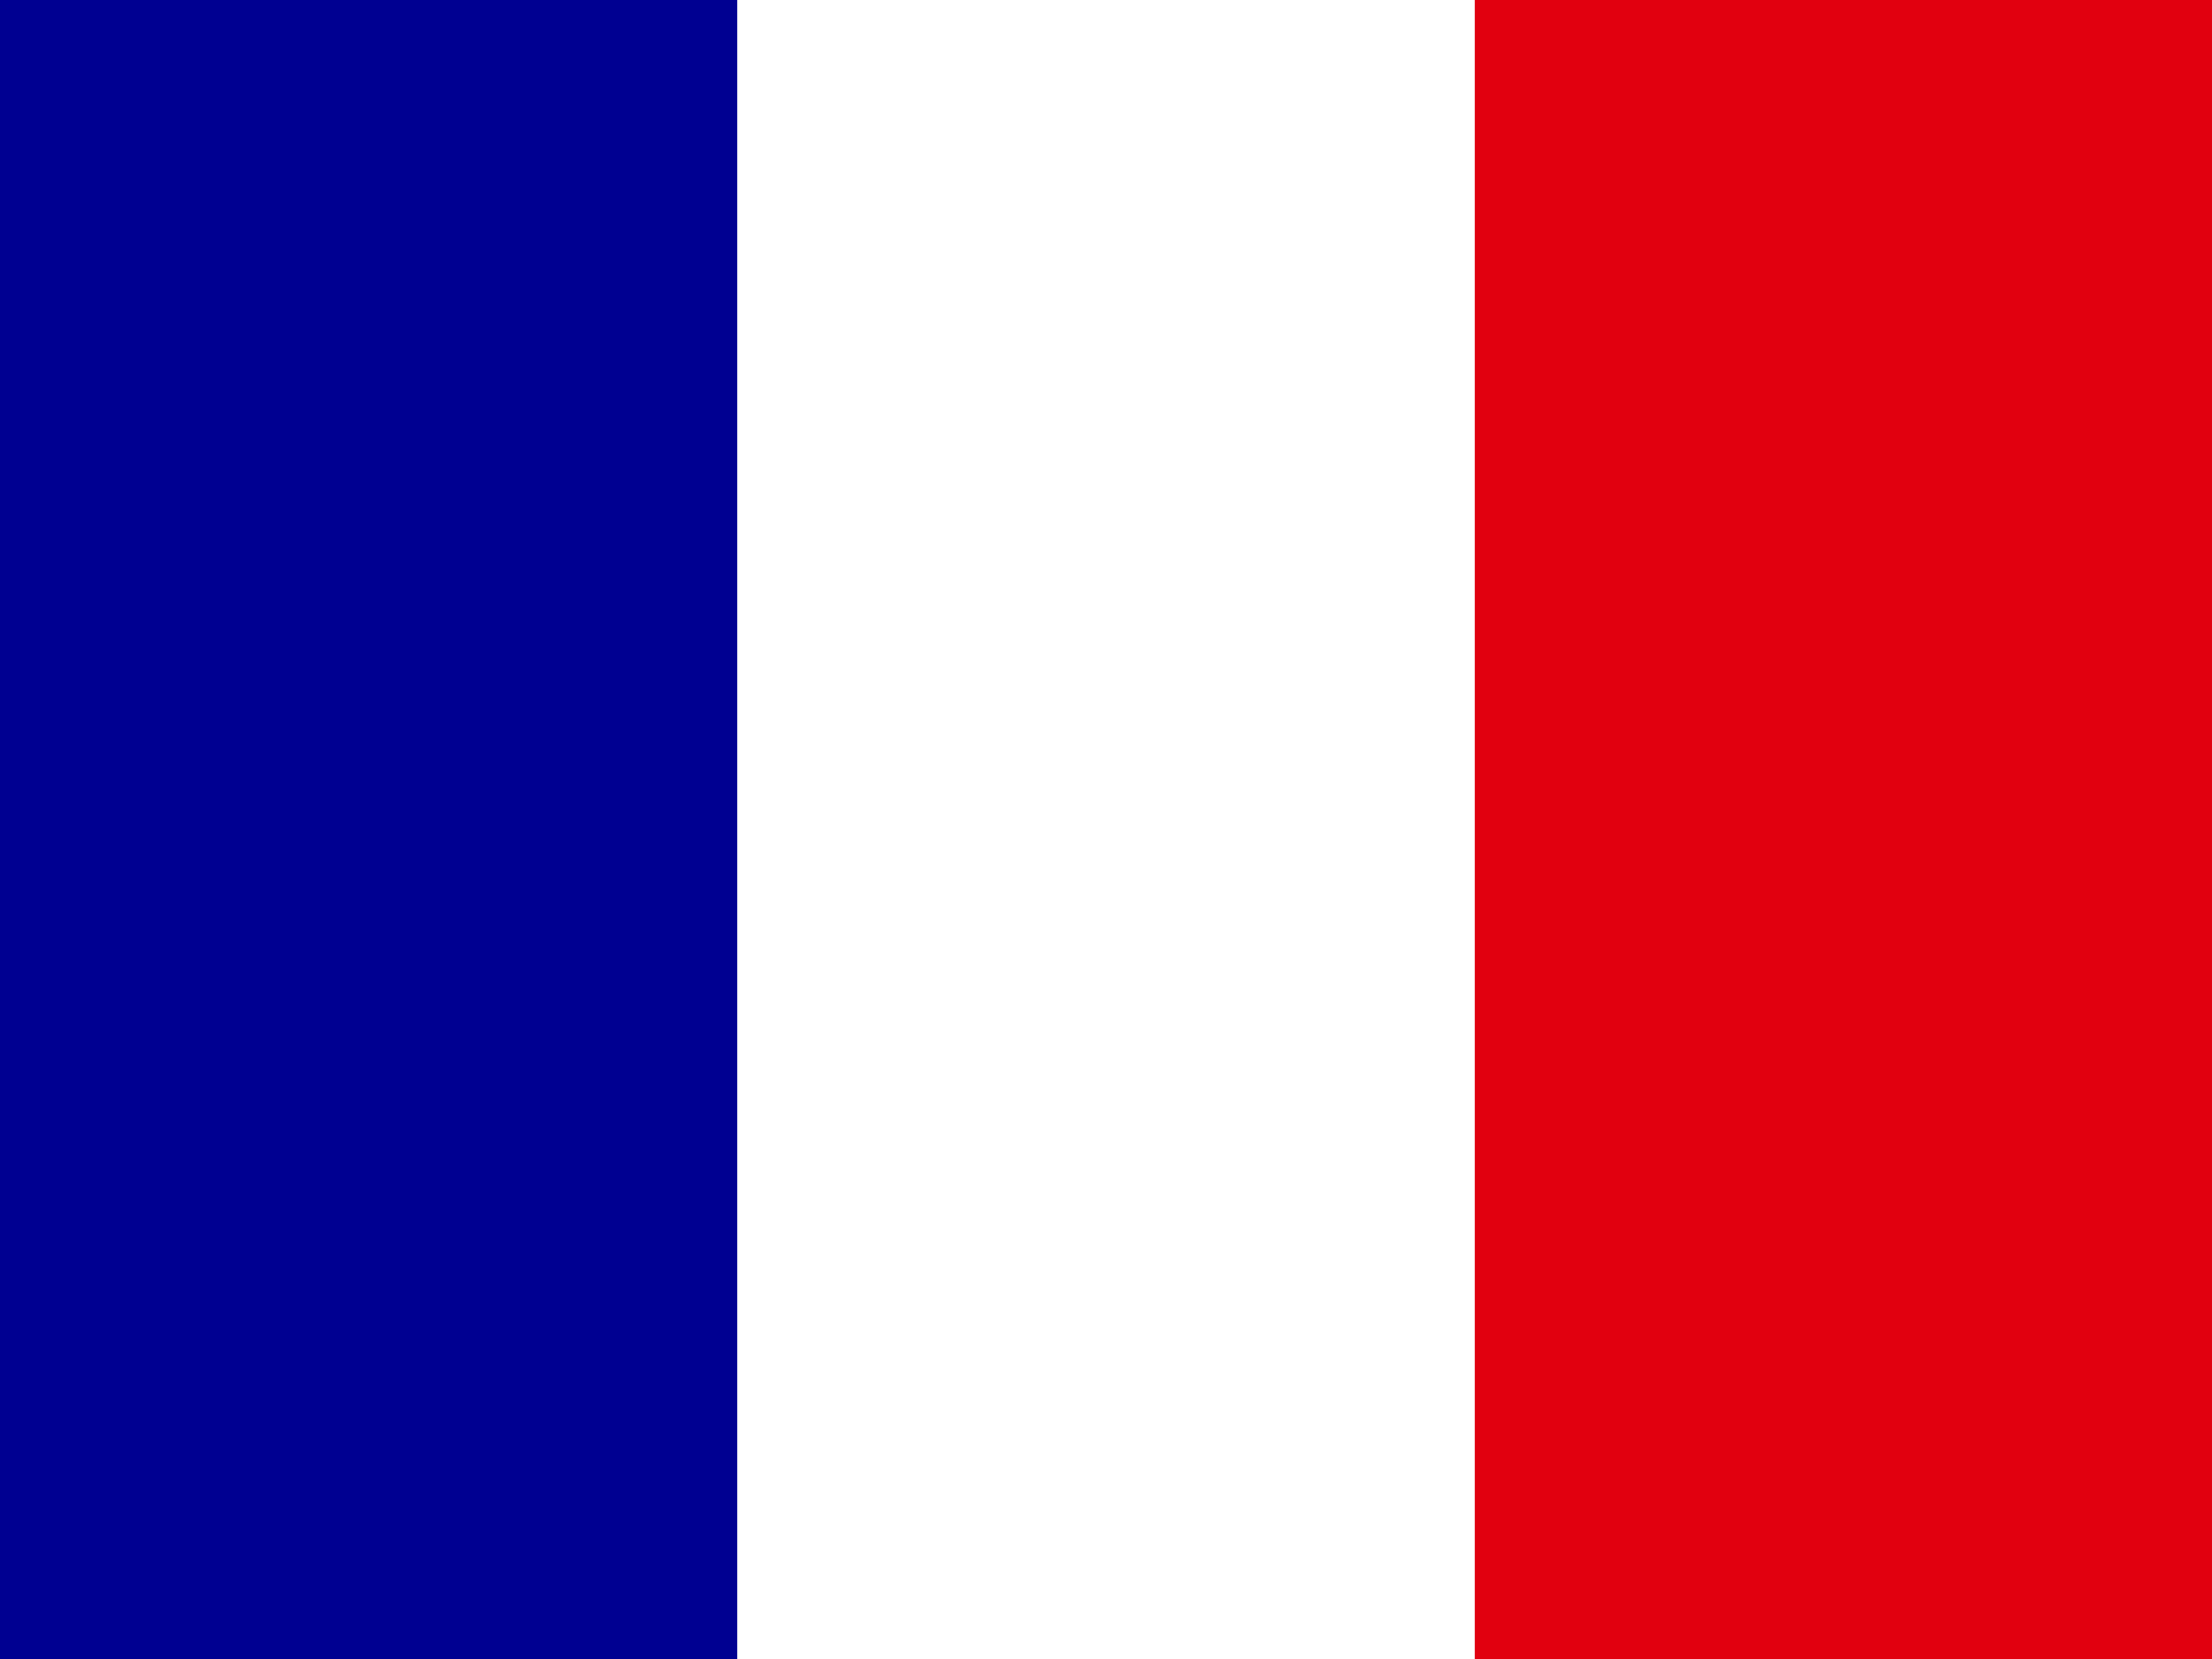
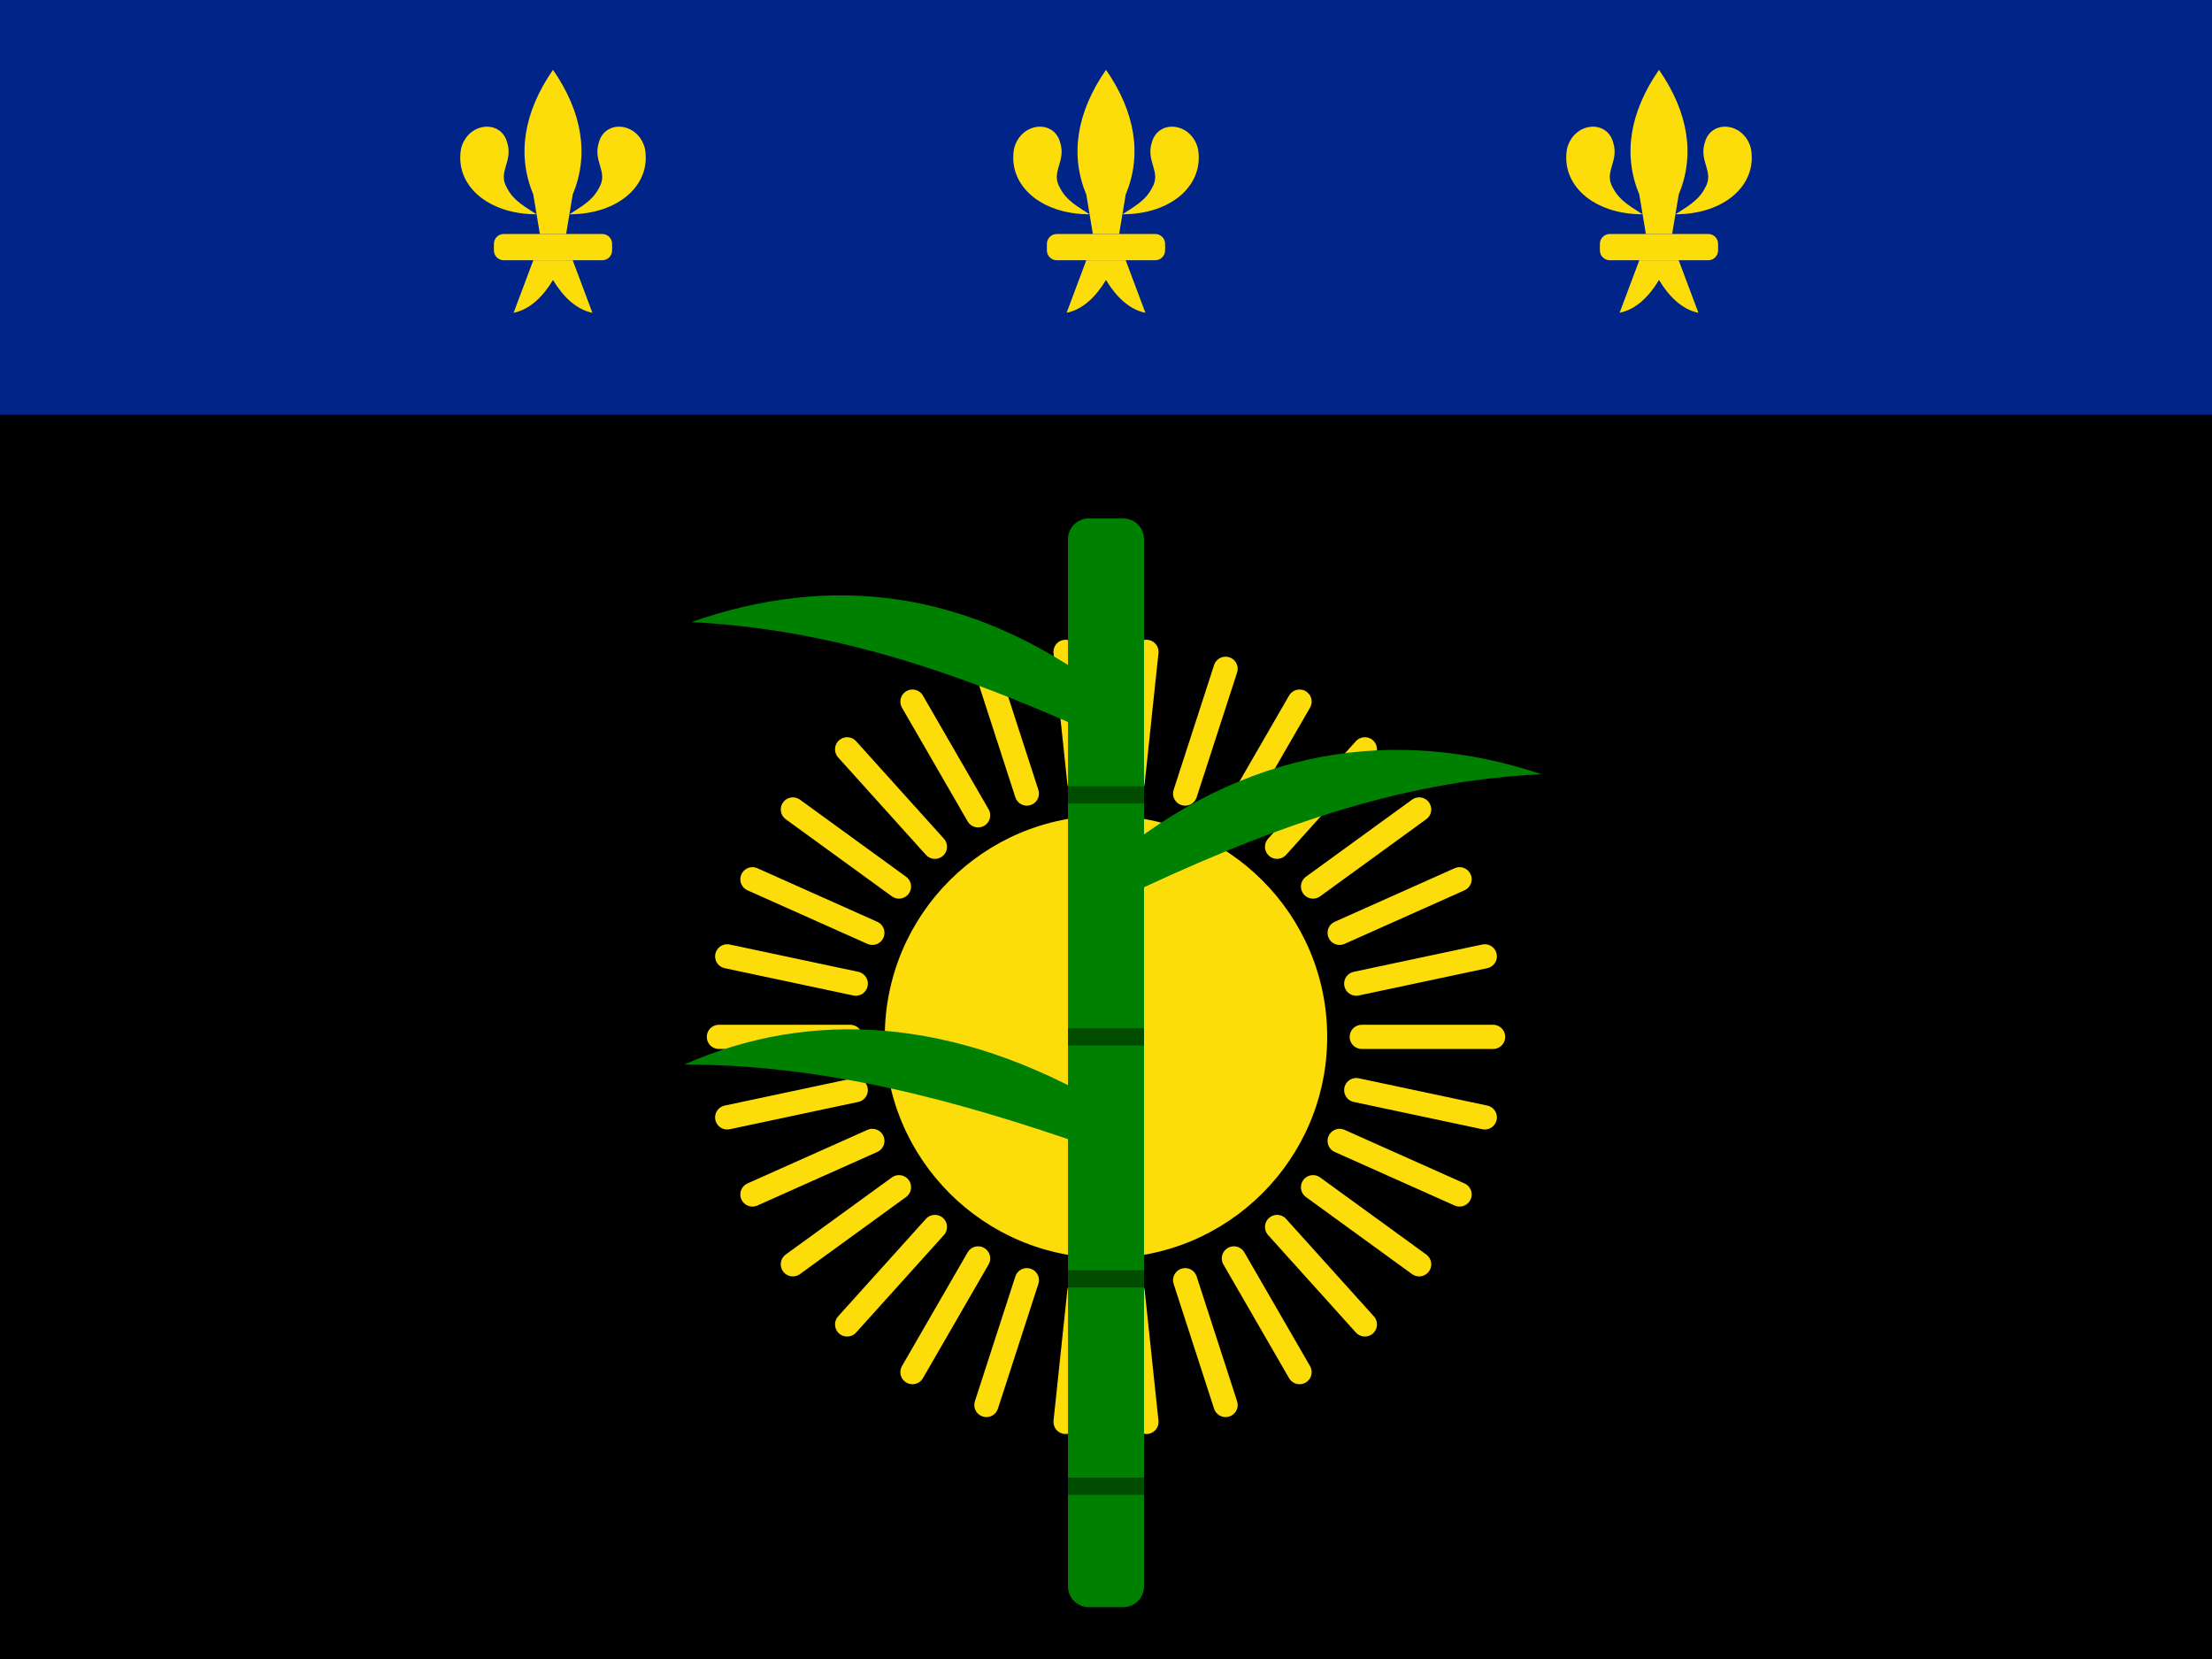
- <svg xmlns="http://www.w3.org/2000/svg" id="flag-icons-gp" viewBox="0 0 640 480">
-   <path fill="#fff" d="M0 0h640v480H0z" />
-   <path fill="#000091" d="M0 0h213.3v480H0z" />
-   <path fill="#e1000f" d="M426.7 0H640v480H426.7z" />
+ <svg xmlns="http://www.w3.org/2000/svg" viewBox="0 0 640 480">
+   <path fill="#000" d="M0 0h640v480H0z" />
+   <path fill="#002488" d="M0 0h640v120H0z" />
+   <g fill="#fcdd09" transform="translate(112.5 14.5) scale(0.95)">
+     <path d="M50 6c-9 13-11 26-6 38l2 12h8l2-12c5-12 3-25-6-38z" />
+     <path d="M45 50c-15 0-25-9-23-20 2-8 12-9 14-2 2 6-3 9 0 14 2 4 6 6 9 8z" />
+     <path d="M55 50c15 0 25-9 23-20-2-8-12-9-14-2-2 6 3 9 0 14-2 4-6 6-9 8z" />
+     <rect x="32" y="56" width="36" height="8" rx="3" />
+     <path d="M44 64l-6 16c5-1 9-5 12-10 3 5 7 9 12 10l-6-16z" />
+   </g>
+   <g fill="#fcdd09" transform="translate(272.5 14.5) scale(0.95)">
+     <path d="M50 6c-9 13-11 26-6 38l2 12h8l2-12c5-12 3-25-6-38z" />
+     <path d="M45 50c-15 0-25-9-23-20 2-8 12-9 14-2 2 6-3 9 0 14 2 4 6 6 9 8z" />
+     <path d="M55 50c15 0 25-9 23-20-2-8-12-9-14-2-2 6 3 9 0 14-2 4-6 6-9 8z" />
+     <rect x="32" y="56" width="36" height="8" rx="3" />
+     <path d="M44 64l-6 16c5-1 9-5 12-10 3 5 7 9 12 10l-6-16z" />
+   </g>
+   <g fill="#fcdd09" transform="translate(432.5 14.5) scale(0.95)">
+     <path d="M50 6c-9 13-11 26-6 38l2 12h8l2-12c5-12 3-25-6-38z" />
+     <path d="M45 50c-15 0-25-9-23-20 2-8 12-9 14-2 2 6-3 9 0 14 2 4 6 6 9 8z" />
+     <path d="M55 50c15 0 25-9 23-20-2-8-12-9-14-2-2 6 3 9 0 14-2 4-6 6-9 8z" />
+     <rect x="32" y="56" width="36" height="8" rx="3" />
+     <path d="M44 64l-6 16c5-1 9-5 12-10 3 5 7 9 12 10l-6-16z" />
+   </g>
+   <path d="M394.0 300.0L432.0 300.0M392.4 315.4L429.6 323.3M387.6 330.1L422.3 345.6M379.9 343.5L410.6 365.8M369.5 355.0L394.9 383.2M357.0 364.1L376.0 397.0M342.9 370.4L354.6 406.5M327.7 373.6L331.7 411.4M312.3 373.6L308.3 411.4M297.1 370.4L285.4 406.5M283.0 364.1L264.0 397.0M270.5 355.0L245.1 383.2M260.1 343.5L229.4 365.8M252.4 330.1L217.7 345.6M247.6 315.4L210.4 323.3M246.0 300.0L208.0 300.0M247.6 284.6L210.4 276.7M252.4 269.9L217.7 254.4M260.1 256.5L229.4 234.2M270.5 245.0L245.1 216.8M283.0 235.9L264.0 203.0M297.1 229.6L285.4 193.5M312.3 226.4L308.3 188.6M327.7 226.4L331.7 188.6M342.9 229.6L354.6 193.5M357.0 235.9L376.0 203.0M369.5 245.0L394.9 216.8M379.9 256.5L410.6 234.2M387.6 269.9L422.3 254.4M392.4 284.6L429.6 276.7" stroke="#fcdd09" stroke-width="7" stroke-linecap="round" />
+   <circle cx="320" cy="300" r="64" fill="#fcdd09" />
+   <g fill="#008000">
+     <rect x="309" y="150" width="22" height="315" rx="6" />
+     <path d="M320 200c-40-30-80-34-120-20 40 2 76 14 116 32z" />
+     <path d="M320 250c40-34 84-40 126-26-42 2-80 16-122 36z" />
+     <path d="M320 320c-44-26-86-28-122-12 40 0 78 10 118 24z" />
+   </g>
+   <path d="M309 230h22M309 300h22M309 370h22M309 430h22" stroke="#004d00" stroke-width="5" />
</svg>
